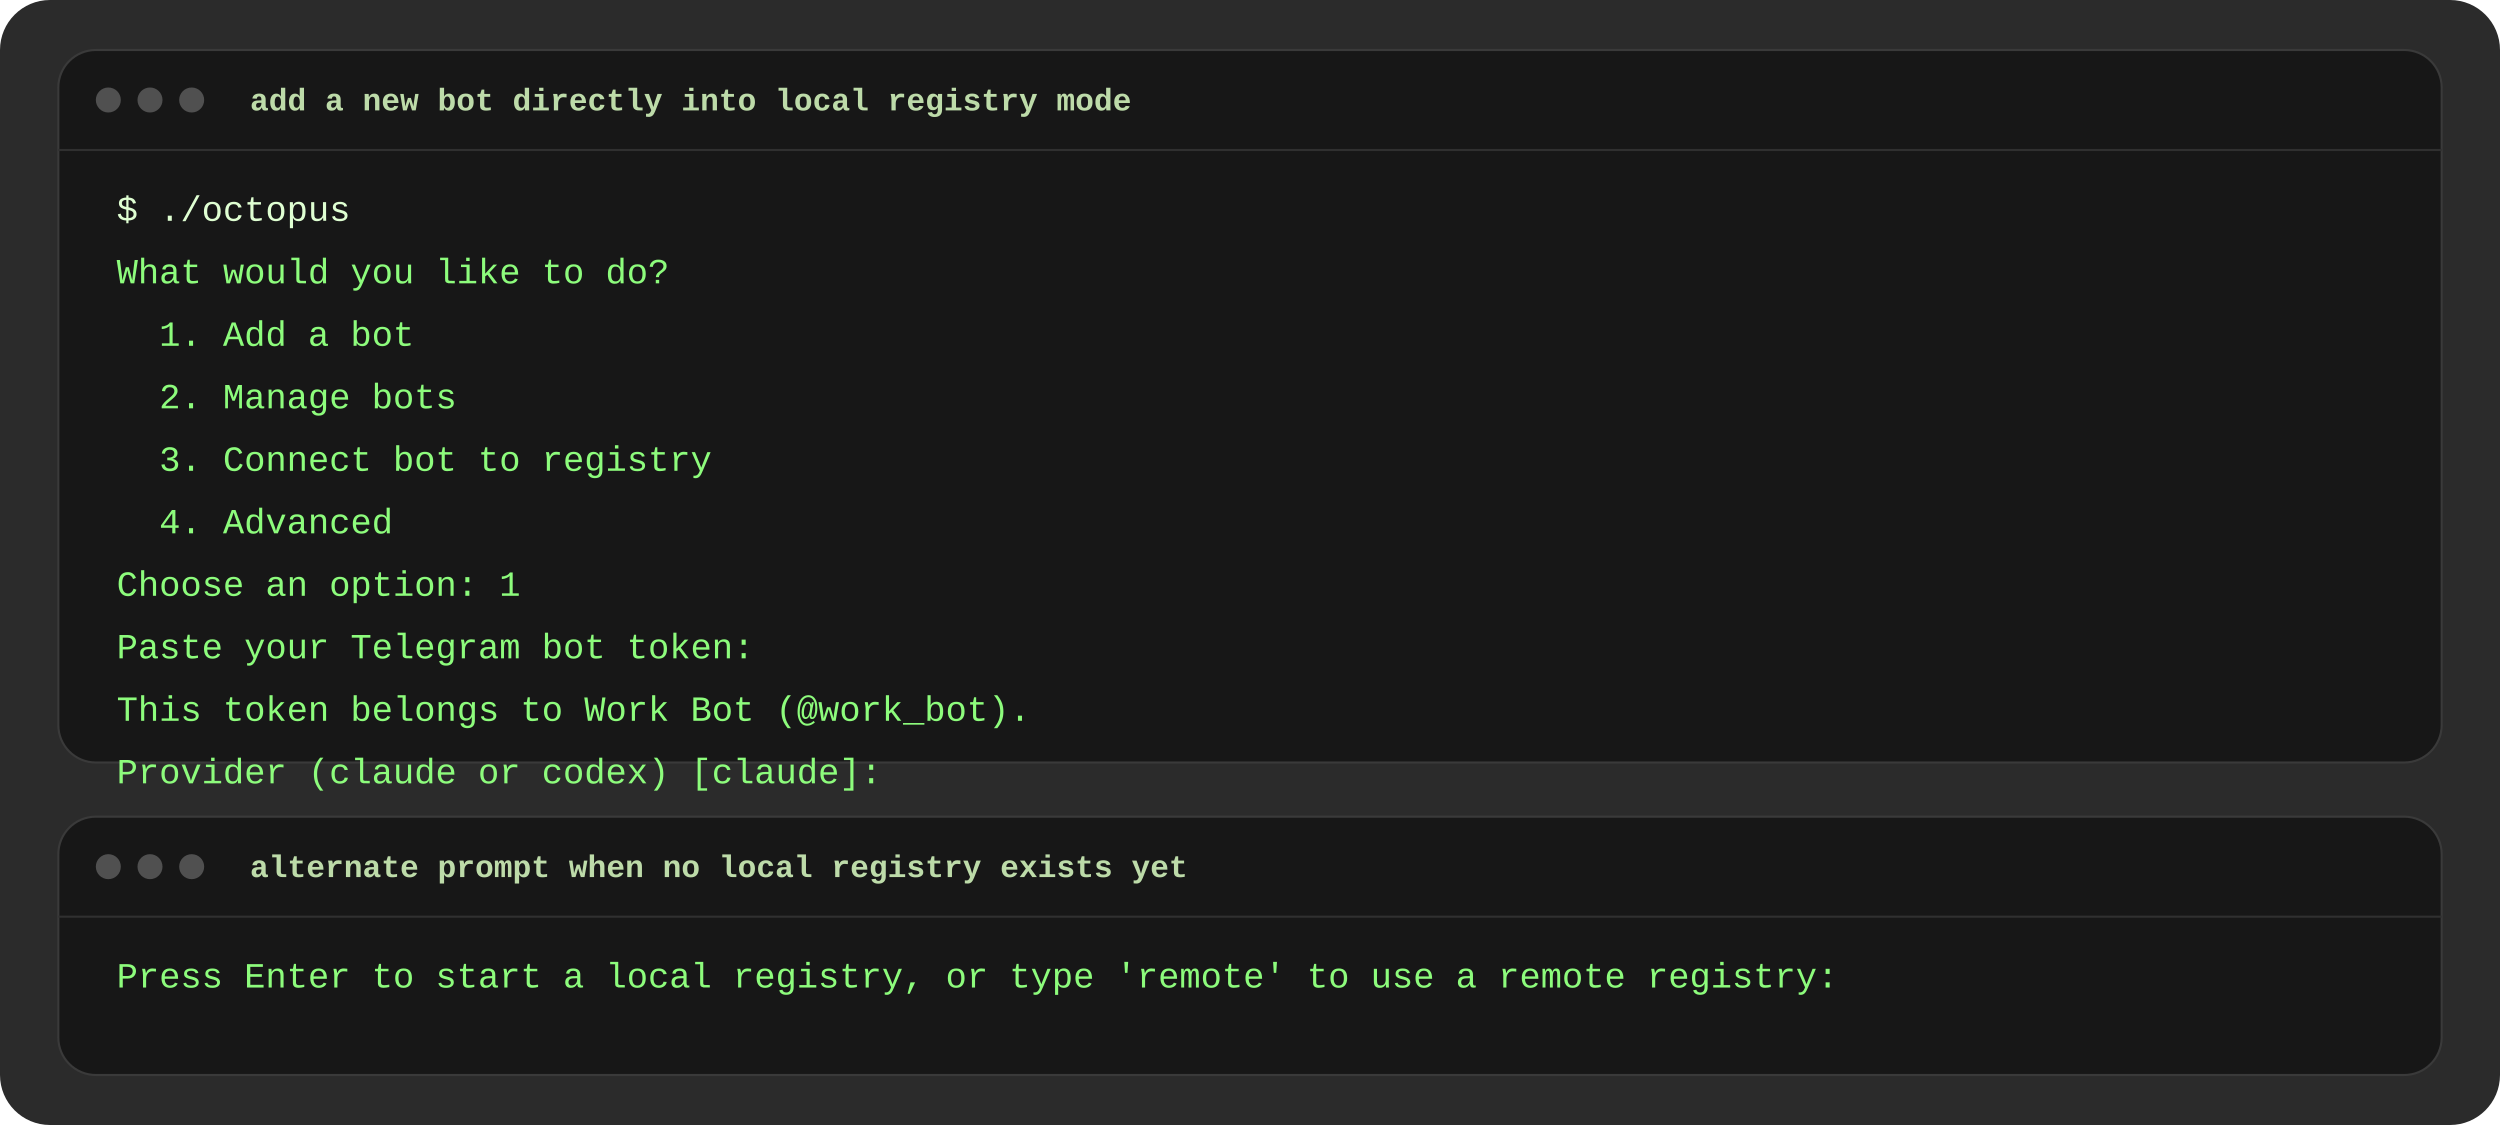
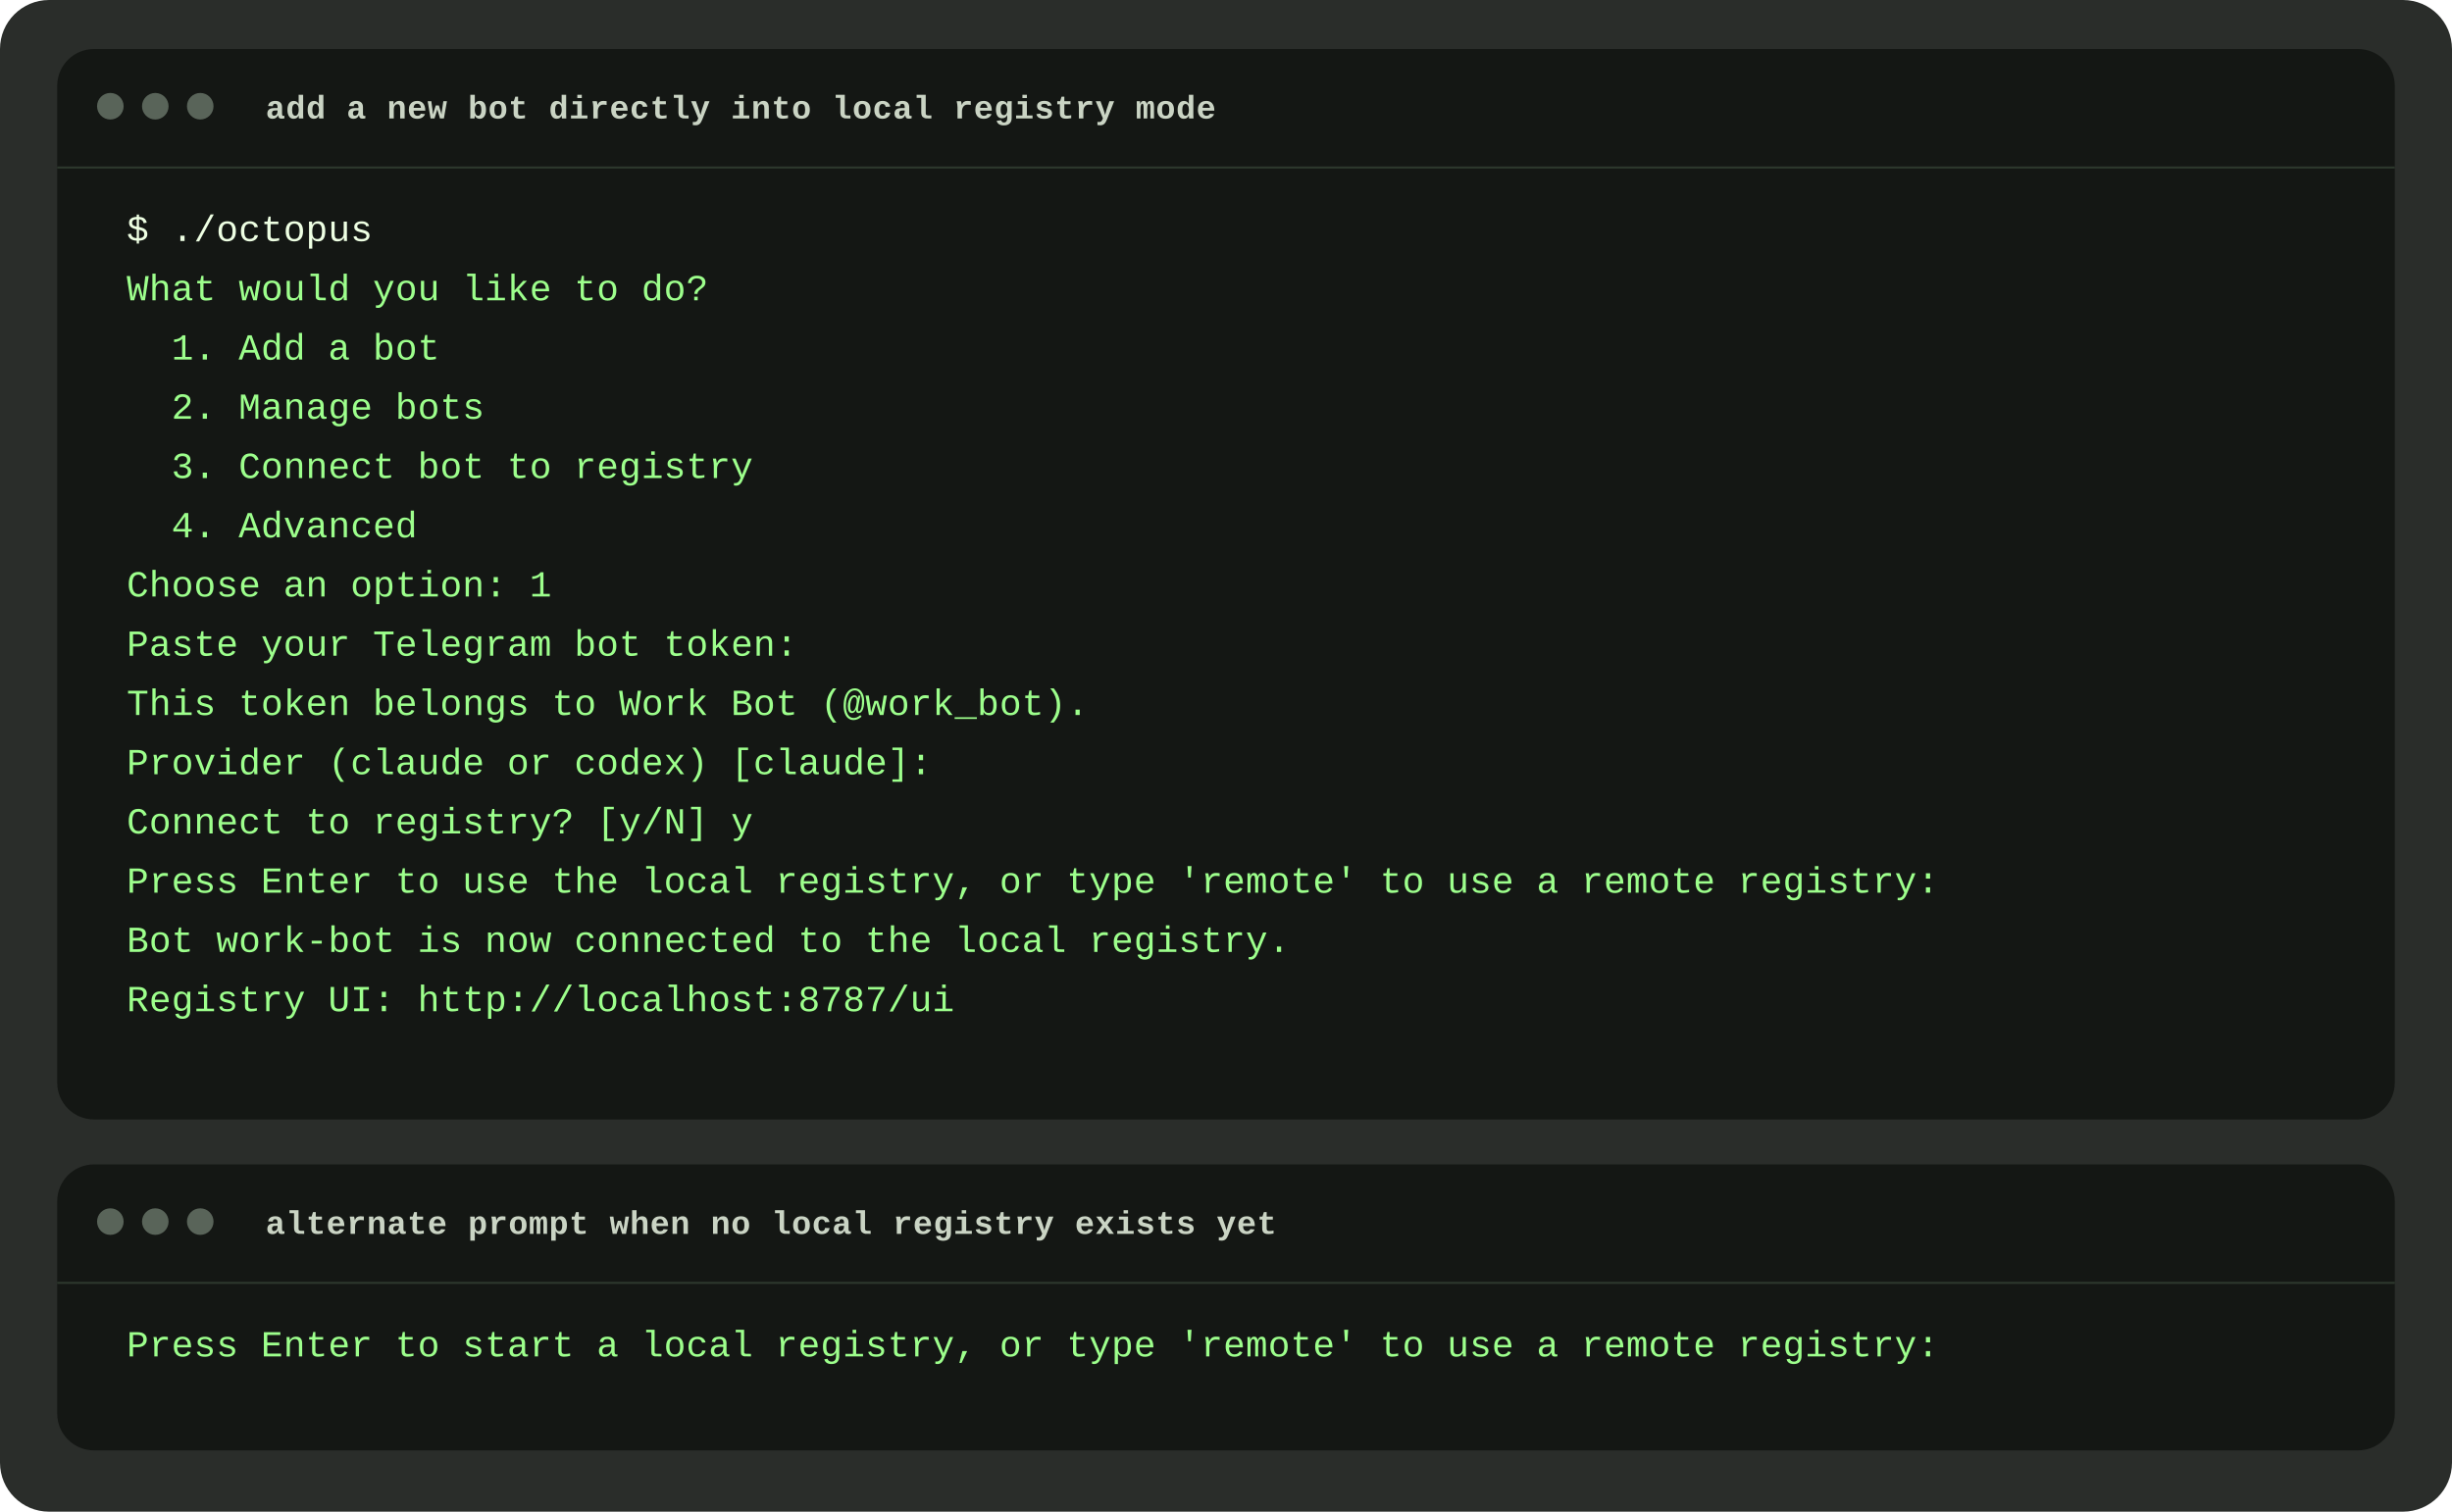
- <svg xmlns="http://www.w3.org/2000/svg" width="1200" height="540" viewBox="0 0 1200 540" role="img" aria-labelledby="title desc">
+ <svg xmlns="http://www.w3.org/2000/svg" width="1200" height="740" viewBox="0 0 1200 740" role="img" aria-labelledby="title desc">
  <style>
-     .bg { fill: #2b2b2b; }
-     .panel { fill: #171717; stroke: #3a3a3a; stroke-width: 1; }
-     .rule { stroke: #303030; stroke-width: 1; }
-     .dot { fill: #505050; }
-     .label { fill: #bddba9; font: 600 15px SFMono-Regular, Menlo, Monaco, Consolas, Liberation Mono, monospace; }
-     .line { fill: #8dfc7c; font: 17px SFMono-Regular, Menlo, Monaco, Consolas, Liberation Mono, monospace; }
-     .prompt { fill: #dfffd2; }
+     .bg { fill: #2a2d2a; }
+     .panel { fill: #141714; }
+     .rule { stroke: #2d382d; stroke-width: 1; }
+     .dot { fill: #596459; }
+     .label { fill: #cad4c4; font: 600 16px "Courier New", "Lucida Console", Monaco, monospace; letter-spacing: 0.3px; }
+     .line { fill: #9dff8c; font: 18px "Courier New", "Lucida Console", Monaco, monospace; letter-spacing: 0.15px; }
+     .prompt { fill: #eeffe3; }
  </style>
-   <rect class="bg" x="0" y="0" width="1200" height="540" rx="24" />
+   <rect class="bg" x="0" y="0" width="1200" height="740" rx="24" />
  <g transform="translate(28 24)">
-     <rect class="panel" x="0" y="0" width="1144" height="342" rx="18" />
-     <circle class="dot" cx="24" cy="24" r="6" />
-     <circle class="dot" cx="44" cy="24" r="6" />
-     <circle class="dot" cx="64" cy="24" r="6" />
-     <text class="label" x="92" y="29">add a new bot directly into local registry mode</text>
-     <line class="rule" x1="0" y1="48" x2="1144" y2="48" />
+     <rect class="panel" x="0" y="0" width="1144" height="524" rx="18" />
+     <circle class="dot" cx="26" cy="28" r="6.5" />
+     <circle class="dot" cx="48" cy="28" r="6.5" />
+     <circle class="dot" cx="70" cy="28" r="6.5" />
+     <text class="label" x="102" y="34">add a new bot directly into local registry mode</text>
+     <line class="rule" x1="0" y1="58" x2="1144" y2="58" />
    <text class="line" xml:space="preserve">
-       <tspan class="prompt" x="28" y="82">$ ./octopus</tspan>
-       <tspan x="28" dy="30">What would you like to do?</tspan>
-       <tspan x="28" dy="30">  1. Add a bot</tspan>
-       <tspan x="28" dy="30">  2. Manage bots</tspan>
-       <tspan x="28" dy="30">  3. Connect bot to registry</tspan>
-       <tspan x="28" dy="30">  4. Advanced</tspan>
-       <tspan x="28" dy="30">Choose an option: 1</tspan>
-       <tspan x="28" dy="30" />
-       <tspan x="28" dy="30">Paste your Telegram bot token:</tspan>
-       <tspan x="28" dy="30">This token belongs to Work Bot (@work_bot).</tspan>
-       <tspan x="28" dy="30">Provider (claude or codex) [claude]:</tspan>
-       <tspan x="28" dy="30">Connect to registry? [y/N] y</tspan>
-       <tspan x="28" dy="30">Press Enter to use the local registry, or type 'remote' to use a remote registry:</tspan>
-       <tspan x="28" dy="30">Bot work-bot is now connected to the local registry.</tspan>
-       <tspan x="28" dy="30">Registry UI: http://localhost:8787/ui</tspan>
+       <tspan class="prompt" x="34" y="94">$ ./octopus</tspan>
+       <tspan x="34" dy="29">What would you like to do?</tspan>
+       <tspan x="34" dy="29">  1. Add a bot</tspan>
+       <tspan x="34" dy="29">  2. Manage bots</tspan>
+       <tspan x="34" dy="29">  3. Connect bot to registry</tspan>
+       <tspan x="34" dy="29">  4. Advanced</tspan>
+       <tspan x="34" dy="29">Choose an option: 1</tspan>
+       <tspan x="34" dy="29" />
+       <tspan x="34" dy="29">Paste your Telegram bot token:</tspan>
+       <tspan x="34" dy="29">This token belongs to Work Bot (@work_bot).</tspan>
+       <tspan x="34" dy="29">Provider (claude or codex) [claude]:</tspan>
+       <tspan x="34" dy="29">Connect to registry? [y/N] y</tspan>
+       <tspan x="34" dy="29">Press Enter to use the local registry, or type 'remote' to use a remote registry:</tspan>
+       <tspan x="34" dy="29">Bot work-bot is now connected to the local registry.</tspan>
+       <tspan x="34" dy="29">Registry UI: http://localhost:8787/ui</tspan>
    </text>
-     <rect class="panel" x="0" y="368" width="1144" height="124" rx="18" />
-     <circle class="dot" cx="24" cy="392" r="6" />
-     <circle class="dot" cx="44" cy="392" r="6" />
-     <circle class="dot" cx="64" cy="392" r="6" />
-     <text class="label" x="92" y="397">alternate prompt when no local registry exists yet</text>
-     <line class="rule" x1="0" y1="416" x2="1144" y2="416" />
+     <rect class="panel" x="0" y="546" width="1144" height="140" rx="18" />
+     <circle class="dot" cx="26" cy="574" r="6.5" />
+     <circle class="dot" cx="48" cy="574" r="6.5" />
+     <circle class="dot" cx="70" cy="574" r="6.5" />
+     <text class="label" x="102" y="580">alternate prompt when no local registry exists yet</text>
+     <line class="rule" x1="0" y1="604" x2="1144" y2="604" />
    <text class="line" xml:space="preserve">
-       <tspan x="28" y="450">Press Enter to start a local registry, or type 'remote' to use a remote registry:</tspan>
+       <tspan x="34" y="640">Press Enter to start a local registry, or type 'remote' to use a remote registry:</tspan>
    </text>
  </g>
</svg>
